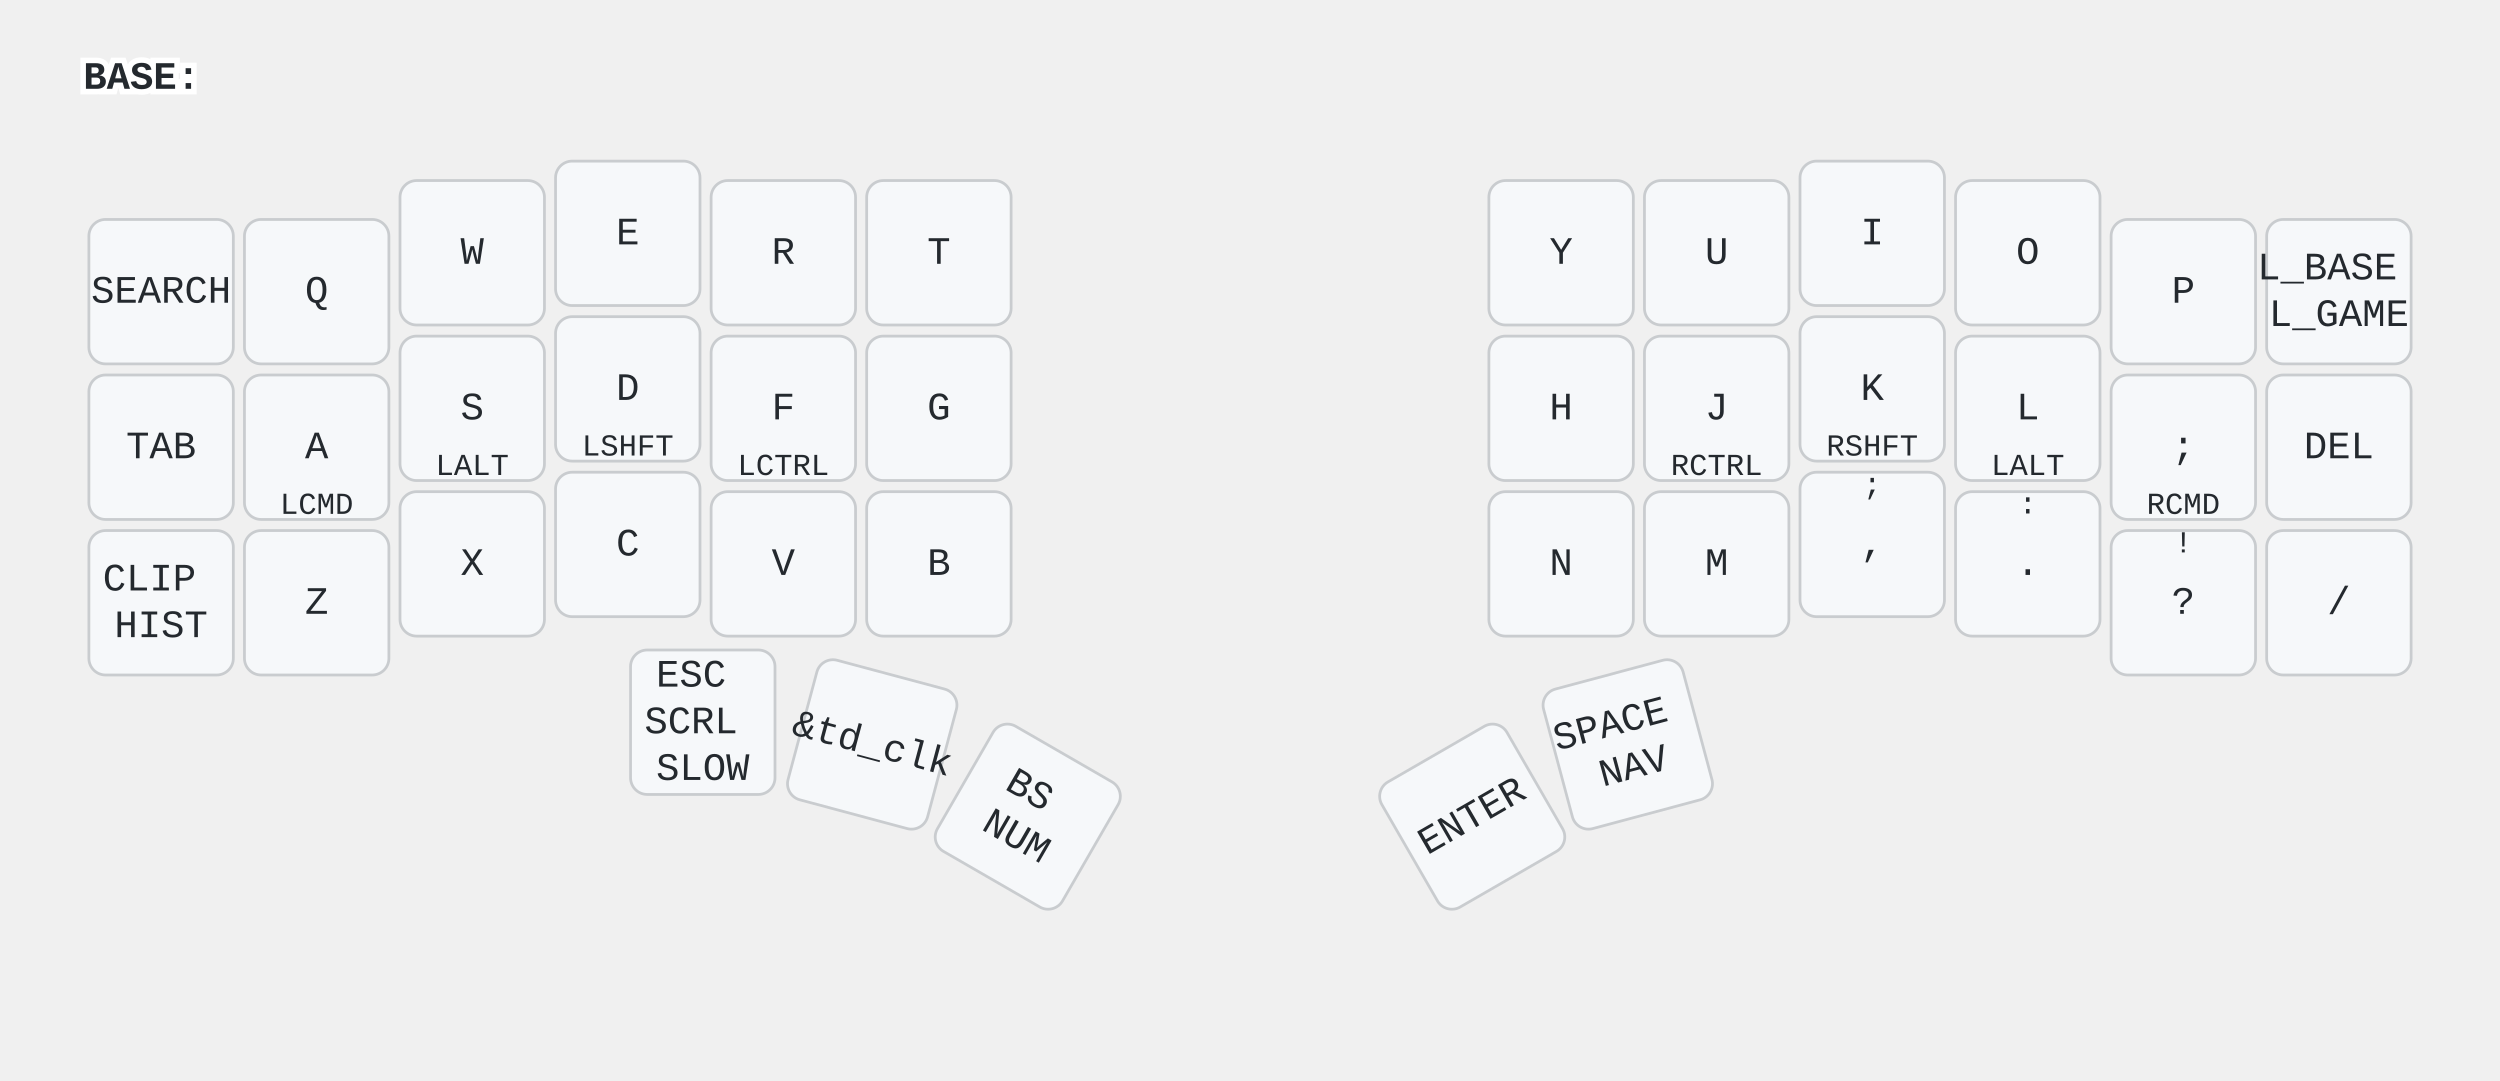
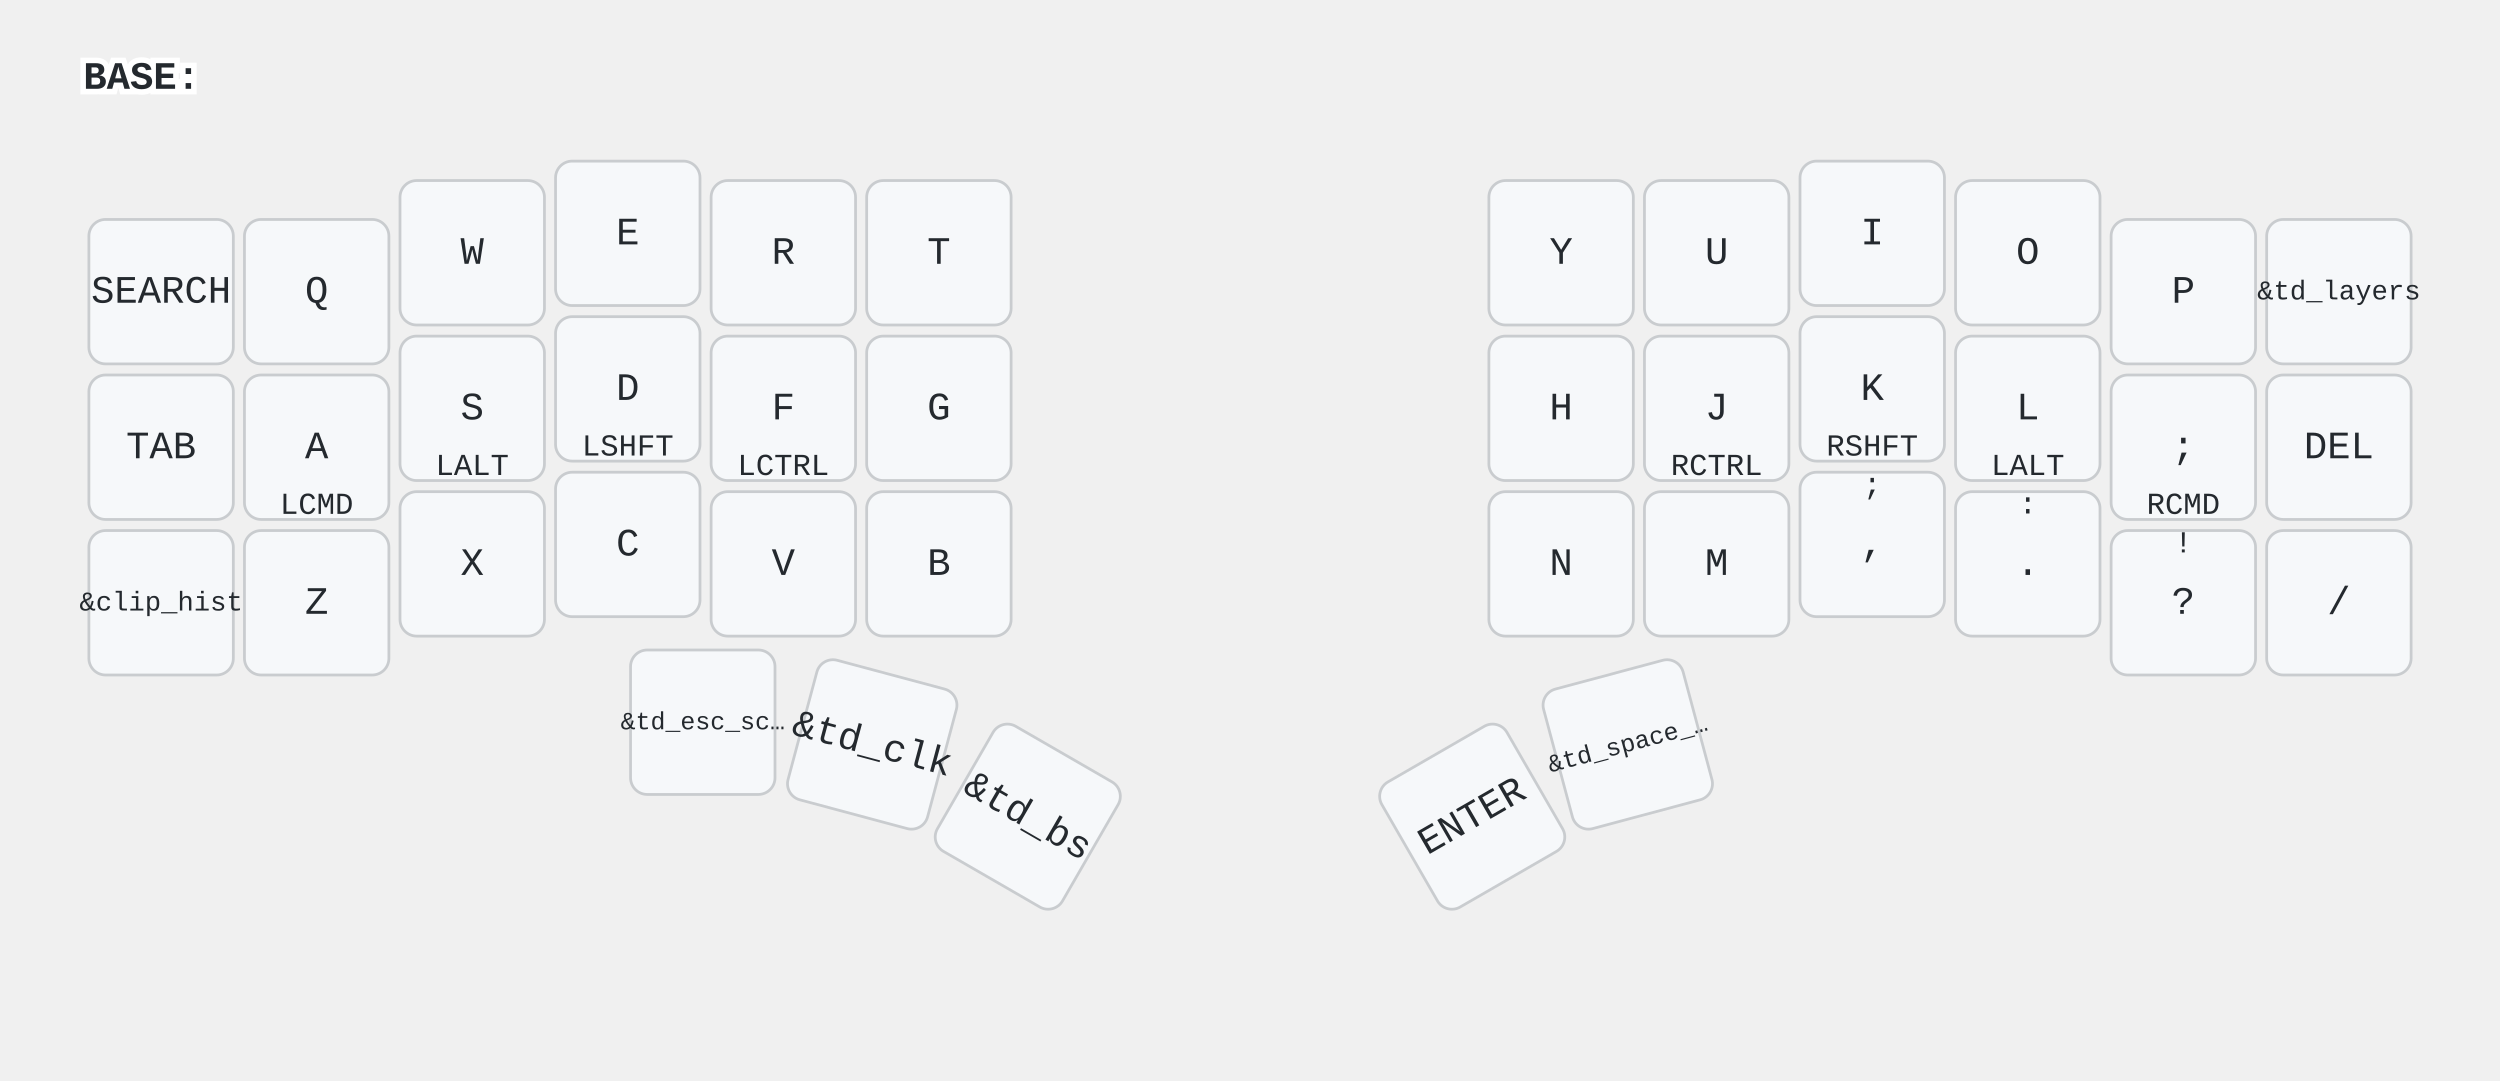
<svg xmlns="http://www.w3.org/2000/svg" width="900" height="389" viewBox="0 0 900 389" class="keymap">
  <style>/* inherit to force styles through use tags */
svg path {
    fill: inherit;
}

/* font and background color specifications */
svg.keymap {
    font-family: SFMono-Regular,Consolas,Liberation Mono,Menlo,monospace;
    font-size: 14px;
    font-kerning: normal;
    text-rendering: optimizeLegibility;
    fill: #24292e;
}

/* default key styling */
rect.key {
    fill: #f6f8fa;
}

rect.key, rect.combo {
    stroke: #c9cccf;
    stroke-width: 1;
}

/* default key side styling, only used is draw_key_sides is set */
rect.side {
    filter: brightness(90%);
}

/* color accent for combo boxes */
rect.combo, rect.combo-separate {
    fill: #cdf;
}

/* color accent for held keys */
rect.held, rect.combo.held {
    fill: #fdd;
}

/* color accent for ghost (optional) keys */
rect.ghost, rect.combo.ghost {
    stroke-dasharray: 4, 4;
    stroke-width: 2;
}

text {
    text-anchor: middle;
    dominant-baseline: middle;
}

/* styling for layer labels */
text.label {
    font-weight: bold;
    text-anchor: start;
    stroke: white;
    stroke-width: 4;
    paint-order: stroke;
}

/* styling for optional footer */
text.footer {
    text-anchor: end;
    dominant-baseline: auto;
    stroke: white;
    stroke-width: 4;
    paint-order: stroke;
}

/* styling for combo tap, and key non-tap label text */
text.combo, text.hold, text.shifted, text.left, text.right {
    font-size: 11px;
}

text.hold {
    text-anchor: middle;
    dominant-baseline: auto;
}

text.shifted {
    text-anchor: middle;
    dominant-baseline: hanging;
}

text.left {
    text-anchor: start;
}

text.right {
    text-anchor: end;
}

text.layer-activator {
    text-decoration: underline;
}

/* styling for hold/shifted label text in combo box */
text.combo.hold, text.combo.shifted, text.combo.left, text.combo.right {
    font-size: 8px;
}

/* lighter symbol for transparent keys */
text.trans {
    fill: #7b7e81;
}

/* styling for combo dendrons */
path.combo {
    stroke-width: 1;
    stroke: gray;
    fill: none;
}

/* Start Tabler Icons Cleanup */
/* cannot use height/width with glyphs */
.icon-tabler &gt; path {
    fill: inherit;
    stroke: inherit;
    stroke-width: 2;
}
/* hide tabler's default box */
.icon-tabler &gt; path[stroke="none"][fill="none"] {
    visibility: hidden;
}
/* End Tabler Icons Cleanup */

@media (prefers-color-scheme: dark) {
svg.keymap { fill: #d1d6db; }
rect.key { fill: #3f4750; }
rect.key, rect.combo { stroke: #60666c; }
rect.combo, rect.combo-separate { fill: #1f3d7a; }
rect.held, rect.combo.held { fill: #854747; }
text.label, text.footer { stroke: black; }
text.trans { fill: #7e8184; }
path.combo { stroke: #7f7f7f; }

}</style>
  <g transform="translate(30, 0)" class="layer-BASE">
    <text x="0" y="28" class="label" id="BASE">BASE:</text>
    <g transform="translate(0, 56)">
      <g transform="translate(28, 49)" class="key keypos-0">
        <rect rx="6" ry="6" x="-26" y="-26" width="52" height="52" class="key" />
        <text x="0" y="0" class="key tap">SEARCH</text>
      </g>
      <g transform="translate(84, 49)" class="key keypos-1">
        <rect rx="6" ry="6" x="-26" y="-26" width="52" height="52" class="key" />
        <text x="0" y="0" class="key tap">Q</text>
      </g>
      <g transform="translate(140, 35)" class="key keypos-2">
        <rect rx="6" ry="6" x="-26" y="-26" width="52" height="52" class="key" />
        <text x="0" y="0" class="key tap">W</text>
      </g>
      <g transform="translate(196, 28)" class="key keypos-3">
        <rect rx="6" ry="6" x="-26" y="-26" width="52" height="52" class="key" />
        <text x="0" y="0" class="key tap">E</text>
      </g>
      <g transform="translate(252, 35)" class="key keypos-4">
        <rect rx="6" ry="6" x="-26" y="-26" width="52" height="52" class="key" />
        <text x="0" y="0" class="key tap">R</text>
      </g>
      <g transform="translate(308, 35)" class="key keypos-5">
        <rect rx="6" ry="6" x="-26" y="-26" width="52" height="52" class="key" />
        <text x="0" y="0" class="key tap">T</text>
      </g>
      <g transform="translate(532, 35)" class="key keypos-6">
        <rect rx="6" ry="6" x="-26" y="-26" width="52" height="52" class="key" />
        <text x="0" y="0" class="key tap">Y</text>
      </g>
      <g transform="translate(588, 35)" class="key keypos-7">
        <rect rx="6" ry="6" x="-26" y="-26" width="52" height="52" class="key" />
        <text x="0" y="0" class="key tap">U</text>
      </g>
      <g transform="translate(644, 28)" class="key keypos-8">
        <rect rx="6" ry="6" x="-26" y="-26" width="52" height="52" class="key" />
        <text x="0" y="0" class="key tap">I</text>
      </g>
      <g transform="translate(700, 35)" class="key keypos-9">
        <rect rx="6" ry="6" x="-26" y="-26" width="52" height="52" class="key" />
        <text x="0" y="0" class="key tap">O</text>
      </g>
      <g transform="translate(756, 49)" class="key keypos-10">
        <rect rx="6" ry="6" x="-26" y="-26" width="52" height="52" class="key" />
        <text x="0" y="0" class="key tap">P</text>
      </g>
      <g transform="translate(812, 49)" class="key keypos-11">
        <rect rx="6" ry="6" x="-26" y="-26" width="52" height="52" class="key" />
        <text x="0" y="0" class="key tap">
-           <tspan x="0" dy="-0.6em">L_BASE</tspan>
-           <tspan x="0" dy="1.2em">L_GAME</tspan>
+           <tspan style="font-size: 70%">&amp;td_layers</tspan>
        </text>
      </g>
      <g transform="translate(28, 105)" class="key keypos-12">
        <rect rx="6" ry="6" x="-26" y="-26" width="52" height="52" class="key" />
        <text x="0" y="0" class="key tap">TAB</text>
      </g>
      <g transform="translate(84, 105)" class="key keypos-13">
        <rect rx="6" ry="6" x="-26" y="-26" width="52" height="52" class="key" />
        <text x="0" y="0" class="key tap">A</text>
        <text x="0" y="24" class="key hold">LCMD</text>
      </g>
      <g transform="translate(140, 91)" class="key keypos-14">
        <rect rx="6" ry="6" x="-26" y="-26" width="52" height="52" class="key" />
        <text x="0" y="0" class="key tap">S</text>
        <text x="0" y="24" class="key hold">LALT</text>
      </g>
      <g transform="translate(196, 84)" class="key keypos-15">
        <rect rx="6" ry="6" x="-26" y="-26" width="52" height="52" class="key" />
        <text x="0" y="0" class="key tap">D</text>
        <text x="0" y="24" class="key hold">LSHFT</text>
      </g>
      <g transform="translate(252, 91)" class="key keypos-16">
        <rect rx="6" ry="6" x="-26" y="-26" width="52" height="52" class="key" />
        <text x="0" y="0" class="key tap">F</text>
        <text x="0" y="24" class="key hold">LCTRL</text>
      </g>
      <g transform="translate(308, 91)" class="key keypos-17">
        <rect rx="6" ry="6" x="-26" y="-26" width="52" height="52" class="key" />
        <text x="0" y="0" class="key tap">G</text>
      </g>
      <g transform="translate(532, 91)" class="key keypos-18">
        <rect rx="6" ry="6" x="-26" y="-26" width="52" height="52" class="key" />
        <text x="0" y="0" class="key tap">H</text>
      </g>
      <g transform="translate(588, 91)" class="key keypos-19">
        <rect rx="6" ry="6" x="-26" y="-26" width="52" height="52" class="key" />
        <text x="0" y="0" class="key tap">J</text>
        <text x="0" y="24" class="key hold">RCTRL</text>
      </g>
      <g transform="translate(644, 84)" class="key keypos-20">
        <rect rx="6" ry="6" x="-26" y="-26" width="52" height="52" class="key" />
        <text x="0" y="0" class="key tap">K</text>
        <text x="0" y="24" class="key hold">RSHFT</text>
      </g>
      <g transform="translate(700, 91)" class="key keypos-21">
        <rect rx="6" ry="6" x="-26" y="-26" width="52" height="52" class="key" />
        <text x="0" y="0" class="key tap">L</text>
        <text x="0" y="24" class="key hold">LALT</text>
      </g>
      <g transform="translate(756, 105)" class="key keypos-22">
        <rect rx="6" ry="6" x="-26" y="-26" width="52" height="52" class="key" />
        <text x="0" y="0" class="key tap">;</text>
        <text x="0" y="24" class="key hold">RCMD</text>
      </g>
      <g transform="translate(812, 105)" class="key keypos-23">
        <rect rx="6" ry="6" x="-26" y="-26" width="52" height="52" class="key" />
        <text x="0" y="0" class="key tap">DEL</text>
      </g>
      <g transform="translate(28, 161)" class="key keypos-24">
        <rect rx="6" ry="6" x="-26" y="-26" width="52" height="52" class="key" />
        <text x="0" y="0" class="key tap">
-           <tspan x="0" dy="-0.6em">CLIP</tspan>
-           <tspan x="0" dy="1.2em">HIST</tspan>
+           <tspan style="font-size: 70%">&amp;clip_hist</tspan>
        </text>
      </g>
      <g transform="translate(84, 161)" class="key keypos-25">
        <rect rx="6" ry="6" x="-26" y="-26" width="52" height="52" class="key" />
        <text x="0" y="0" class="key tap">Z</text>
      </g>
      <g transform="translate(140, 147)" class="key keypos-26">
        <rect rx="6" ry="6" x="-26" y="-26" width="52" height="52" class="key" />
        <text x="0" y="0" class="key tap">X</text>
      </g>
      <g transform="translate(196, 140)" class="key keypos-27">
        <rect rx="6" ry="6" x="-26" y="-26" width="52" height="52" class="key" />
        <text x="0" y="0" class="key tap">C</text>
      </g>
      <g transform="translate(252, 147)" class="key keypos-28">
        <rect rx="6" ry="6" x="-26" y="-26" width="52" height="52" class="key" />
        <text x="0" y="0" class="key tap">V</text>
      </g>
      <g transform="translate(308, 147)" class="key keypos-29">
        <rect rx="6" ry="6" x="-26" y="-26" width="52" height="52" class="key" />
        <text x="0" y="0" class="key tap">B</text>
      </g>
      <g transform="translate(532, 147)" class="key keypos-30">
        <rect rx="6" ry="6" x="-26" y="-26" width="52" height="52" class="key" />
        <text x="0" y="0" class="key tap">N</text>
      </g>
      <g transform="translate(588, 147)" class="key keypos-31">
        <rect rx="6" ry="6" x="-26" y="-26" width="52" height="52" class="key" />
        <text x="0" y="0" class="key tap">M</text>
      </g>
      <g transform="translate(644, 140)" class="key keypos-32">
        <rect rx="6" ry="6" x="-26" y="-26" width="52" height="52" class="key" />
        <text x="0" y="0" class="key tap">,</text>
        <text x="0" y="-24" class="key shifted">;</text>
      </g>
      <g transform="translate(700, 147)" class="key keypos-33">
        <rect rx="6" ry="6" x="-26" y="-26" width="52" height="52" class="key" />
        <text x="0" y="0" class="key tap">.</text>
        <text x="0" y="-24" class="key shifted">:</text>
      </g>
      <g transform="translate(756, 161)" class="key keypos-34">
        <rect rx="6" ry="6" x="-26" y="-26" width="52" height="52" class="key" />
        <text x="0" y="0" class="key tap">?</text>
        <text x="0" y="-24" class="key shifted">!</text>
      </g>
      <g transform="translate(812, 161)" class="key keypos-35">
        <rect rx="6" ry="6" x="-26" y="-26" width="52" height="52" class="key" />
        <text x="0" y="0" class="key tap">/</text>
      </g>
      <g transform="translate(223, 204)" class="key keypos-36">
        <rect rx="6" ry="6" x="-26" y="-26" width="52" height="52" class="key" />
        <text x="0" y="0" class="key tap">
-           <tspan x="0" dy="-1.2em">ESC</tspan>
-           <tspan x="0" dy="1.2em">SCRL</tspan>
-           <tspan x="0" dy="1.2em">SLOW</tspan>
+           <tspan style="font-size: 64%">&amp;td_esc_sc…</tspan>
        </text>
      </g>
      <g transform="translate(284, 212) rotate(15.0)" class="key keypos-37">
        <rect rx="6" ry="6" x="-26" y="-26" width="52" height="52" class="key" />
        <text x="0" y="0" class="key tap">&amp;td_clk</text>
      </g>
      <g transform="translate(340, 238) rotate(30.0)" class="key keypos-38">
        <rect rx="6" ry="6" x="-26" y="-26" width="52" height="52" class="key" />
+         <text x="0" y="0" class="key tap">&amp;td_bs</text>
+       </g>
+       <g transform="translate(500, 238) rotate(-30.0)" class="key keypos-39">
+         <rect rx="6" ry="6" x="-26" y="-26" width="52" height="52" class="key" />
+         <text x="0" y="0" class="key tap">ENTER</text>
+       </g>
+       <g transform="translate(556, 212) rotate(-15.0)" class="key keypos-40">
+         <rect rx="6" ry="6" x="-26" y="-26" width="52" height="52" class="key" />
        <text x="0" y="0" class="key tap">
-           <tspan x="0" dy="-0.6em">BS</tspan>
-           <tspan x="0" dy="1.2em">NUM</tspan>
-         </text>
-       </g>
-       <g transform="translate(500, 238) rotate(-30.0)" class="key keypos-39">
-         <rect rx="6" ry="6" x="-26" y="-26" width="52" height="52" class="key" />
-         <text x="0" y="0" class="key tap">ENTER</text>
-       </g>
-       <g transform="translate(556, 212) rotate(-15.0)" class="key keypos-40">
-         <rect rx="6" ry="6" x="-26" y="-26" width="52" height="52" class="key" />
-         <text x="0" y="0" class="key tap">
-           <tspan x="0" dy="-0.6em">SPACE</tspan>
-           <tspan x="0" dy="1.2em">NAV</tspan>
+           <tspan style="font-size: 64%">&amp;td_space_…</tspan>
        </text>
      </g>
    </g>
  </g>
</svg>
